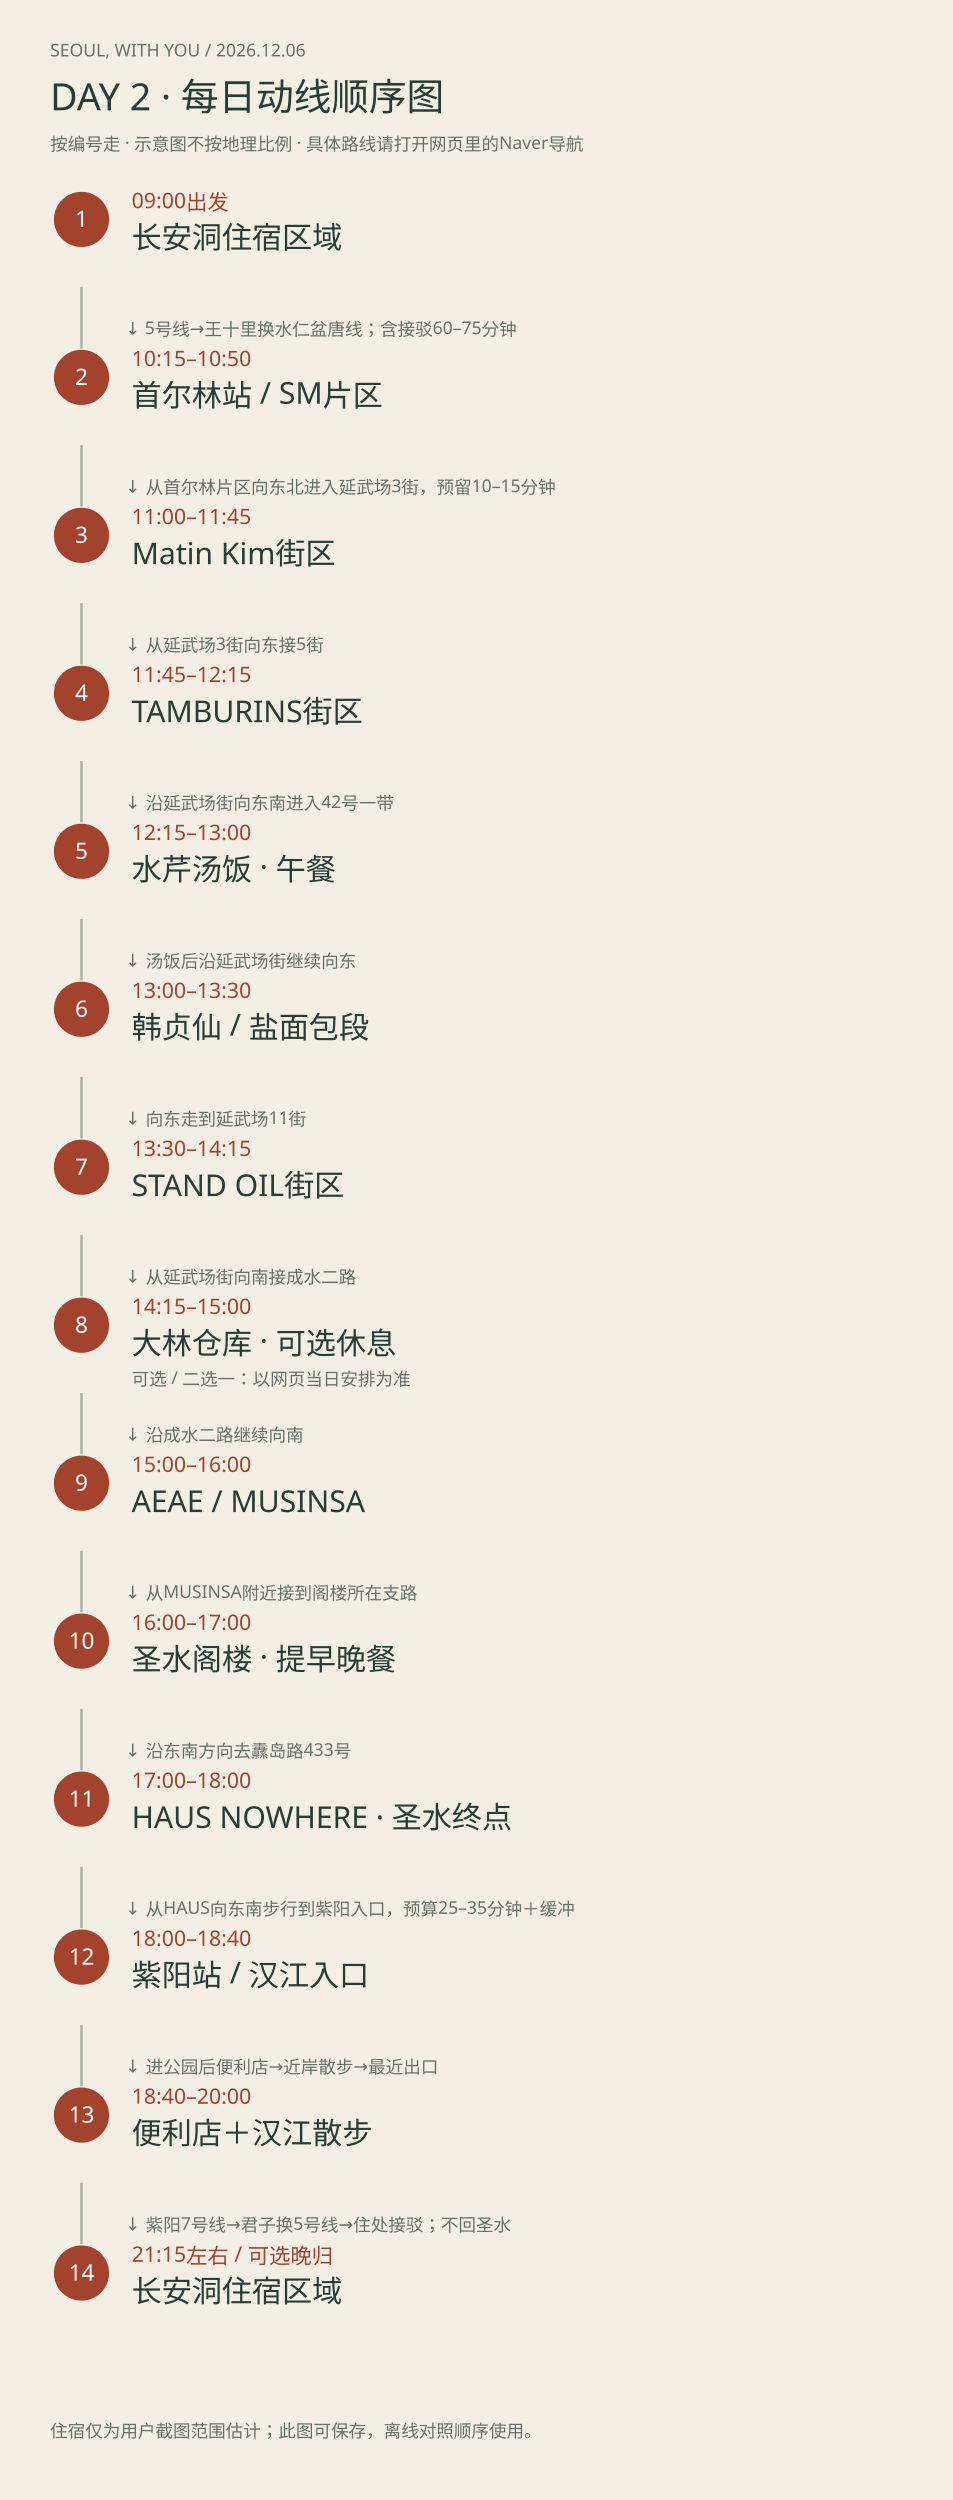
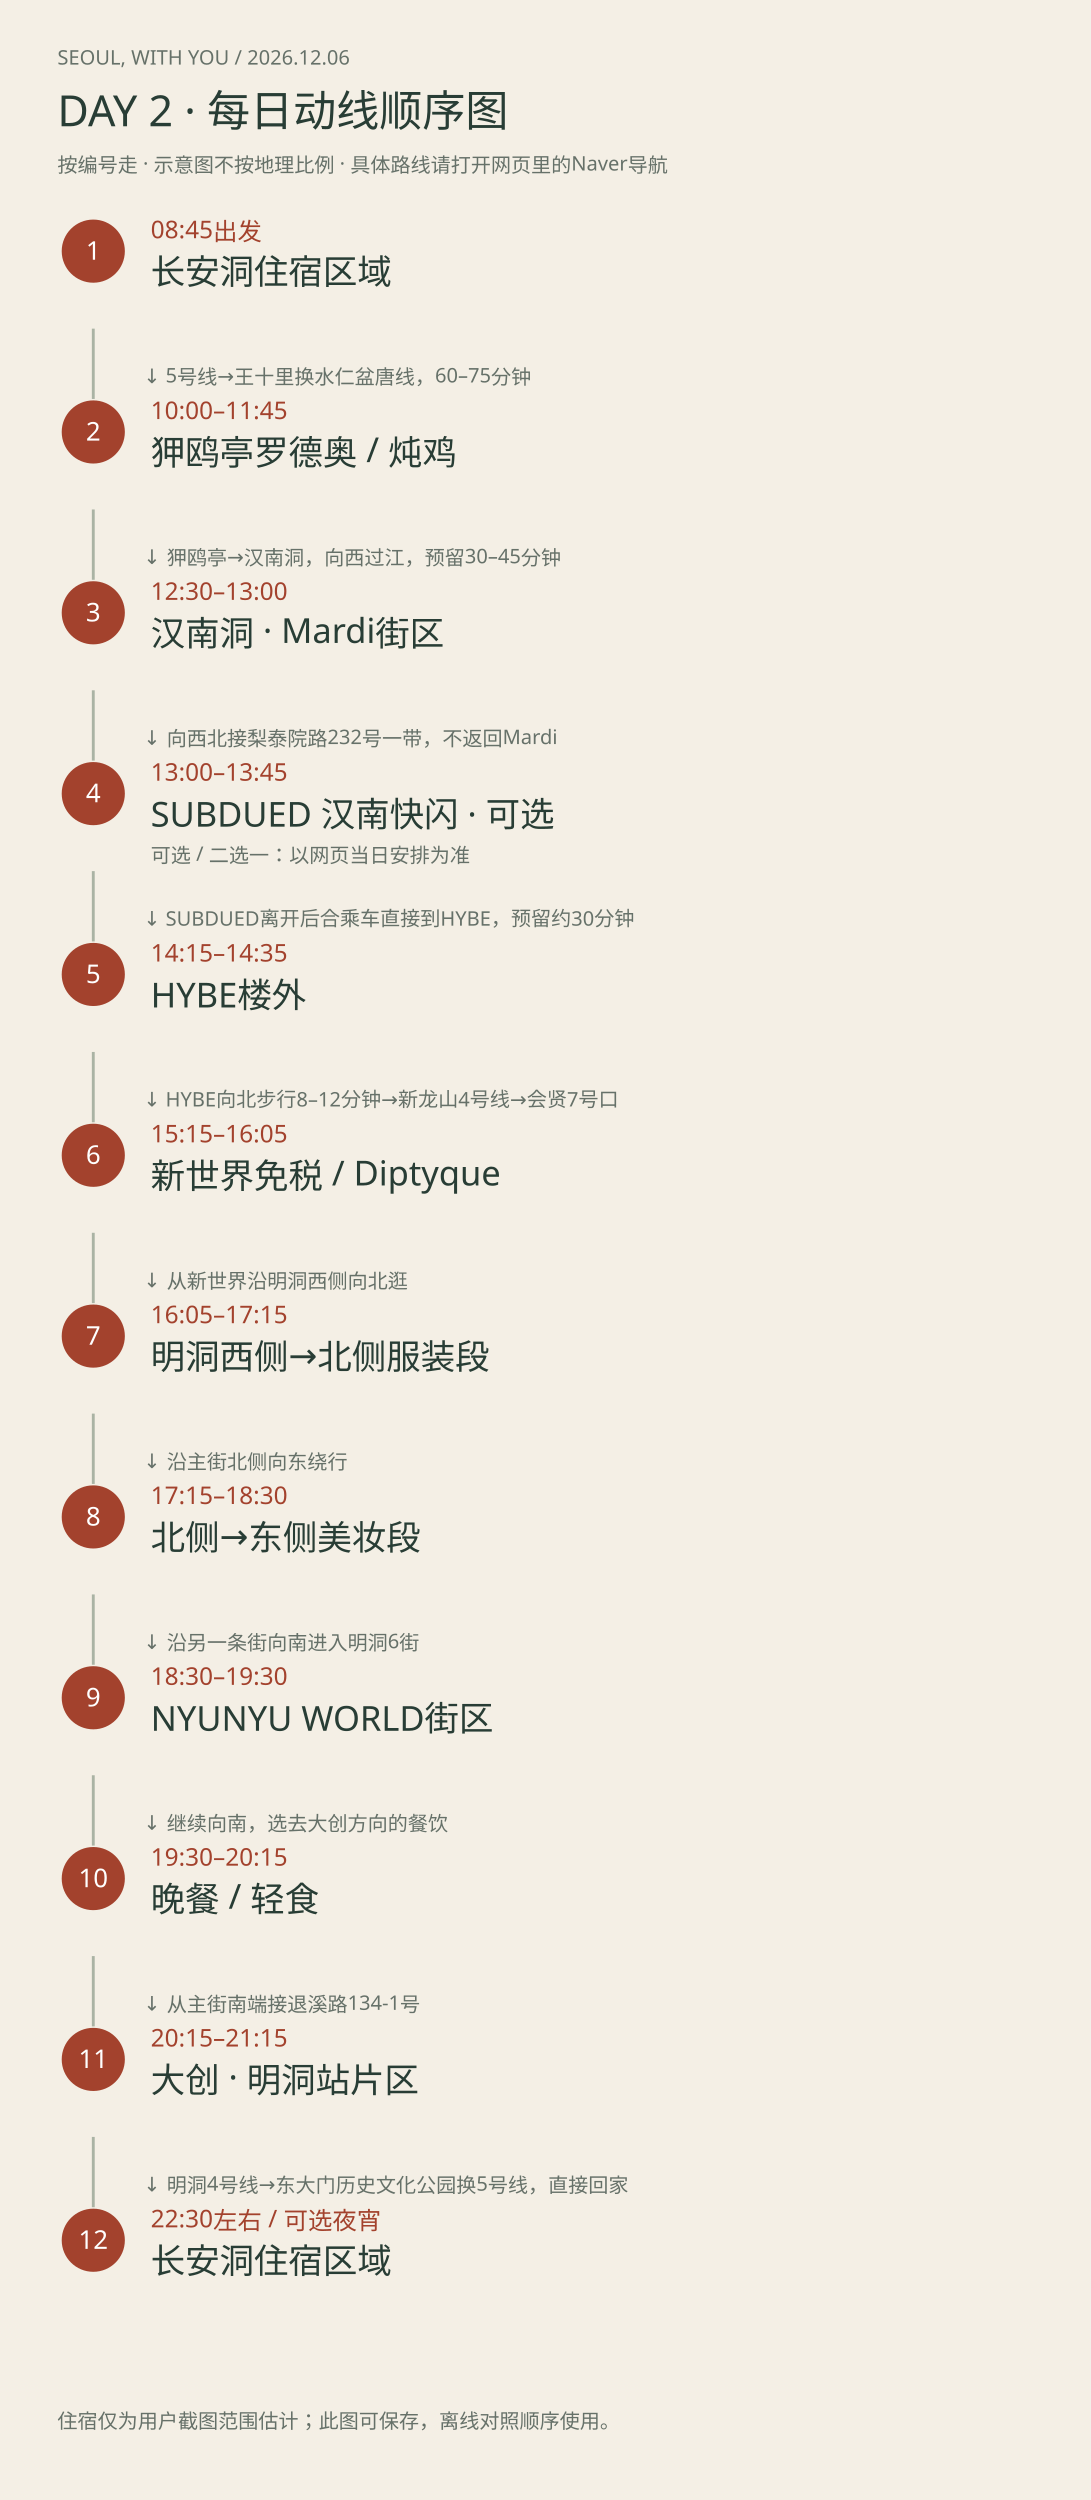
- <svg xmlns="http://www.w3.org/2000/svg" width="760" height="1994" viewBox="0 0 760 1994">
-   <rect width="760" height="1994" fill="#f4efe5" />
+ <svg xmlns="http://www.w3.org/2000/svg" width="760" height="1742" viewBox="0 0 760 1742">
+   <rect width="760" height="1742" fill="#f4efe5" />
  <style>text{font-family:"Microsoft YaHei","PingFang SC",sans-serif;fill:#283d35}.small{font-size:14px;fill:#667169}.title{font-size:24px}.time{font-size:17px;fill:#a3422d}</style>
  <text x="40" y="45" class="small">SEOUL, WITH YOU / 2026.12.06</text>
  <text x="40" y="88" style="font-size:30px">DAY 2 · 每日动线顺序图</text>
  <text x="40" y="120" class="small">按编号走 · 示意图不按地理比例 · 具体路线请打开网页里的Naver导航</text>
  <circle cx="65" cy="175" r="22" fill="#a3422d" />
  <text x="65" y="181" text-anchor="middle" style="fill:#fff;font-size:18px">1</text>
-   <text x="105" y="166" class="time">09:00出发</text>
+   <text x="105" y="166" class="time">08:45出发</text>
  <text x="105" y="198" class="title">长安洞住宿区域</text>
  <path d="M65 229 V278" stroke="#aab3a4" stroke-width="2" />
-   <text x="100" y="267" class="small">↓ 5号线→王十里换水仁盆唐线；含接驳60–75分钟</text>
+   <text x="100" y="267" class="small">↓ 5号线→王十里换水仁盆唐线，60–75分钟</text>
  <circle cx="65" cy="301" r="22" fill="#a3422d" />
  <text x="65" y="307" text-anchor="middle" style="fill:#fff;font-size:18px">2</text>
-   <text x="105" y="292" class="time">10:15–10:50</text>
-   <text x="105" y="324" class="title">首尔林站 / SM片区</text>
+   <text x="105" y="292" class="time">10:00–11:45</text>
+   <text x="105" y="324" class="title">狎鸥亭罗德奥 / 炖鸡</text>
  <path d="M65 355 V404" stroke="#aab3a4" stroke-width="2" />
-   <text x="100" y="393" class="small">↓ 从首尔林片区向东北进入延武场3街，预留10–15分钟</text>
+   <text x="100" y="393" class="small">↓ 狎鸥亭→汉南洞，向西过江，预留30–45分钟</text>
  <circle cx="65" cy="427" r="22" fill="#a3422d" />
  <text x="65" y="433" text-anchor="middle" style="fill:#fff;font-size:18px">3</text>
-   <text x="105" y="418" class="time">11:00–11:45</text>
-   <text x="105" y="450" class="title">Matin Kim街区</text>
+   <text x="105" y="418" class="time">12:30–13:00</text>
+   <text x="105" y="450" class="title">汉南洞 · Mardi街区</text>
  <path d="M65 481 V530" stroke="#aab3a4" stroke-width="2" />
-   <text x="100" y="519" class="small">↓ 从延武场3街向东接5街</text>
+   <text x="100" y="519" class="small">↓ 向西北接梨泰院路232号一带，不返回Mardi</text>
  <circle cx="65" cy="553" r="22" fill="#a3422d" />
  <text x="65" y="559" text-anchor="middle" style="fill:#fff;font-size:18px">4</text>
-   <text x="105" y="544" class="time">11:45–12:15</text>
-   <text x="105" y="576" class="title">TAMBURINS街区</text>
+   <text x="105" y="544" class="time">13:00–13:45</text>
+   <text x="105" y="576" class="title">SUBDUED 汉南快闪 · 可选</text>
+   <text x="105" y="601" class="small">可选 / 二选一：以网页当日安排为准</text>
  <path d="M65 607 V656" stroke="#aab3a4" stroke-width="2" />
-   <text x="100" y="645" class="small">↓ 沿延武场街向东南进入42号一带</text>
+   <text x="100" y="645" class="small">↓ SUBDUED离开后合乘车直接到HYBE，预留约30分钟</text>
  <circle cx="65" cy="679" r="22" fill="#a3422d" />
  <text x="65" y="685" text-anchor="middle" style="fill:#fff;font-size:18px">5</text>
-   <text x="105" y="670" class="time">12:15–13:00</text>
-   <text x="105" y="702" class="title">水芹汤饭 · 午餐</text>
+   <text x="105" y="670" class="time">14:15–14:35</text>
+   <text x="105" y="702" class="title">HYBE楼外</text>
  <path d="M65 733 V782" stroke="#aab3a4" stroke-width="2" />
-   <text x="100" y="771" class="small">↓ 汤饭后沿延武场街继续向东</text>
+   <text x="100" y="771" class="small">↓ HYBE向北步行8–12分钟→新龙山4号线→会贤7号口</text>
  <circle cx="65" cy="805" r="22" fill="#a3422d" />
  <text x="65" y="811" text-anchor="middle" style="fill:#fff;font-size:18px">6</text>
-   <text x="105" y="796" class="time">13:00–13:30</text>
-   <text x="105" y="828" class="title">韩贞仙 / 盐面包段</text>
+   <text x="105" y="796" class="time">15:15–16:05</text>
+   <text x="105" y="828" class="title">新世界免税 / Diptyque</text>
  <path d="M65 859 V908" stroke="#aab3a4" stroke-width="2" />
-   <text x="100" y="897" class="small">↓ 向东走到延武场11街</text>
+   <text x="100" y="897" class="small">↓ 从新世界沿明洞西侧向北逛</text>
  <circle cx="65" cy="931" r="22" fill="#a3422d" />
  <text x="65" y="937" text-anchor="middle" style="fill:#fff;font-size:18px">7</text>
-   <text x="105" y="922" class="time">13:30–14:15</text>
-   <text x="105" y="954" class="title">STAND OIL街区</text>
+   <text x="105" y="922" class="time">16:05–17:15</text>
+   <text x="105" y="954" class="title">明洞西侧→北侧服装段</text>
  <path d="M65 985 V1034" stroke="#aab3a4" stroke-width="2" />
-   <text x="100" y="1023" class="small">↓ 从延武场街向南接成水二路</text>
+   <text x="100" y="1023" class="small">↓ 沿主街北侧向东绕行</text>
  <circle cx="65" cy="1057" r="22" fill="#a3422d" />
  <text x="65" y="1063" text-anchor="middle" style="fill:#fff;font-size:18px">8</text>
-   <text x="105" y="1048" class="time">14:15–15:00</text>
-   <text x="105" y="1080" class="title">大林仓库 · 可选休息</text>
-   <text x="105" y="1105" class="small">可选 / 二选一：以网页当日安排为准</text>
+   <text x="105" y="1048" class="time">17:15–18:30</text>
+   <text x="105" y="1080" class="title">北侧→东侧美妆段</text>
  <path d="M65 1111 V1160" stroke="#aab3a4" stroke-width="2" />
-   <text x="100" y="1149" class="small">↓ 沿成水二路继续向南</text>
+   <text x="100" y="1149" class="small">↓ 沿另一条街向南进入明洞6街</text>
  <circle cx="65" cy="1183" r="22" fill="#a3422d" />
  <text x="65" y="1189" text-anchor="middle" style="fill:#fff;font-size:18px">9</text>
-   <text x="105" y="1174" class="time">15:00–16:00</text>
-   <text x="105" y="1206" class="title">AEAE / MUSINSA</text>
+   <text x="105" y="1174" class="time">18:30–19:30</text>
+   <text x="105" y="1206" class="title">NYUNYU WORLD街区</text>
  <path d="M65 1237 V1286" stroke="#aab3a4" stroke-width="2" />
-   <text x="100" y="1275" class="small">↓ 从MUSINSA附近接到阁楼所在支路</text>
+   <text x="100" y="1275" class="small">↓ 继续向南，选去大创方向的餐饮</text>
  <circle cx="65" cy="1309" r="22" fill="#a3422d" />
  <text x="65" y="1315" text-anchor="middle" style="fill:#fff;font-size:18px">10</text>
-   <text x="105" y="1300" class="time">16:00–17:00</text>
-   <text x="105" y="1332" class="title">圣水阁楼 · 提早晚餐</text>
+   <text x="105" y="1300" class="time">19:30–20:15</text>
+   <text x="105" y="1332" class="title">晚餐 / 轻食</text>
  <path d="M65 1363 V1412" stroke="#aab3a4" stroke-width="2" />
-   <text x="100" y="1401" class="small">↓ 沿东南方向去纛岛路433号</text>
+   <text x="100" y="1401" class="small">↓ 从主街南端接退溪路134-1号</text>
  <circle cx="65" cy="1435" r="22" fill="#a3422d" />
  <text x="65" y="1441" text-anchor="middle" style="fill:#fff;font-size:18px">11</text>
-   <text x="105" y="1426" class="time">17:00–18:00</text>
-   <text x="105" y="1458" class="title">HAUS NOWHERE · 圣水终点</text>
+   <text x="105" y="1426" class="time">20:15–21:15</text>
+   <text x="105" y="1458" class="title">大创 · 明洞站片区</text>
  <path d="M65 1489 V1538" stroke="#aab3a4" stroke-width="2" />
-   <text x="100" y="1527" class="small">↓ 从HAUS向东南步行到紫阳入口，预算25–35分钟＋缓冲</text>
+   <text x="100" y="1527" class="small">↓ 明洞4号线→东大门历史文化公园换5号线，直接回家</text>
  <circle cx="65" cy="1561" r="22" fill="#a3422d" />
  <text x="65" y="1567" text-anchor="middle" style="fill:#fff;font-size:18px">12</text>
-   <text x="105" y="1552" class="time">18:00–18:40</text>
-   <text x="105" y="1584" class="title">紫阳站 / 汉江入口</text>
-   <path d="M65 1615 V1664" stroke="#aab3a4" stroke-width="2" />
-   <text x="100" y="1653" class="small">↓ 进公园后便利店→近岸散步→最近出口</text>
-   <circle cx="65" cy="1687" r="22" fill="#a3422d" />
-   <text x="65" y="1693" text-anchor="middle" style="fill:#fff;font-size:18px">13</text>
-   <text x="105" y="1678" class="time">18:40–20:00</text>
-   <text x="105" y="1710" class="title">便利店＋汉江散步</text>
-   <path d="M65 1741 V1790" stroke="#aab3a4" stroke-width="2" />
-   <text x="100" y="1779" class="small">↓ 紫阳7号线→君子换5号线→住处接驳；不回圣水</text>
-   <circle cx="65" cy="1813" r="22" fill="#a3422d" />
-   <text x="65" y="1819" text-anchor="middle" style="fill:#fff;font-size:18px">14</text>
-   <text x="105" y="1804" class="time">21:15左右 / 可选晚归</text>
-   <text x="105" y="1836" class="title">长安洞住宿区域</text>
-   <text x="40" y="1944" class="small">住宿仅为用户截图范围估计；此图可保存，离线对照顺序使用。</text>
+   <text x="105" y="1552" class="time">22:30左右 / 可选夜宵</text>
+   <text x="105" y="1584" class="title">长安洞住宿区域</text>
+   <text x="40" y="1692" class="small">住宿仅为用户截图范围估计；此图可保存，离线对照顺序使用。</text>
</svg>
